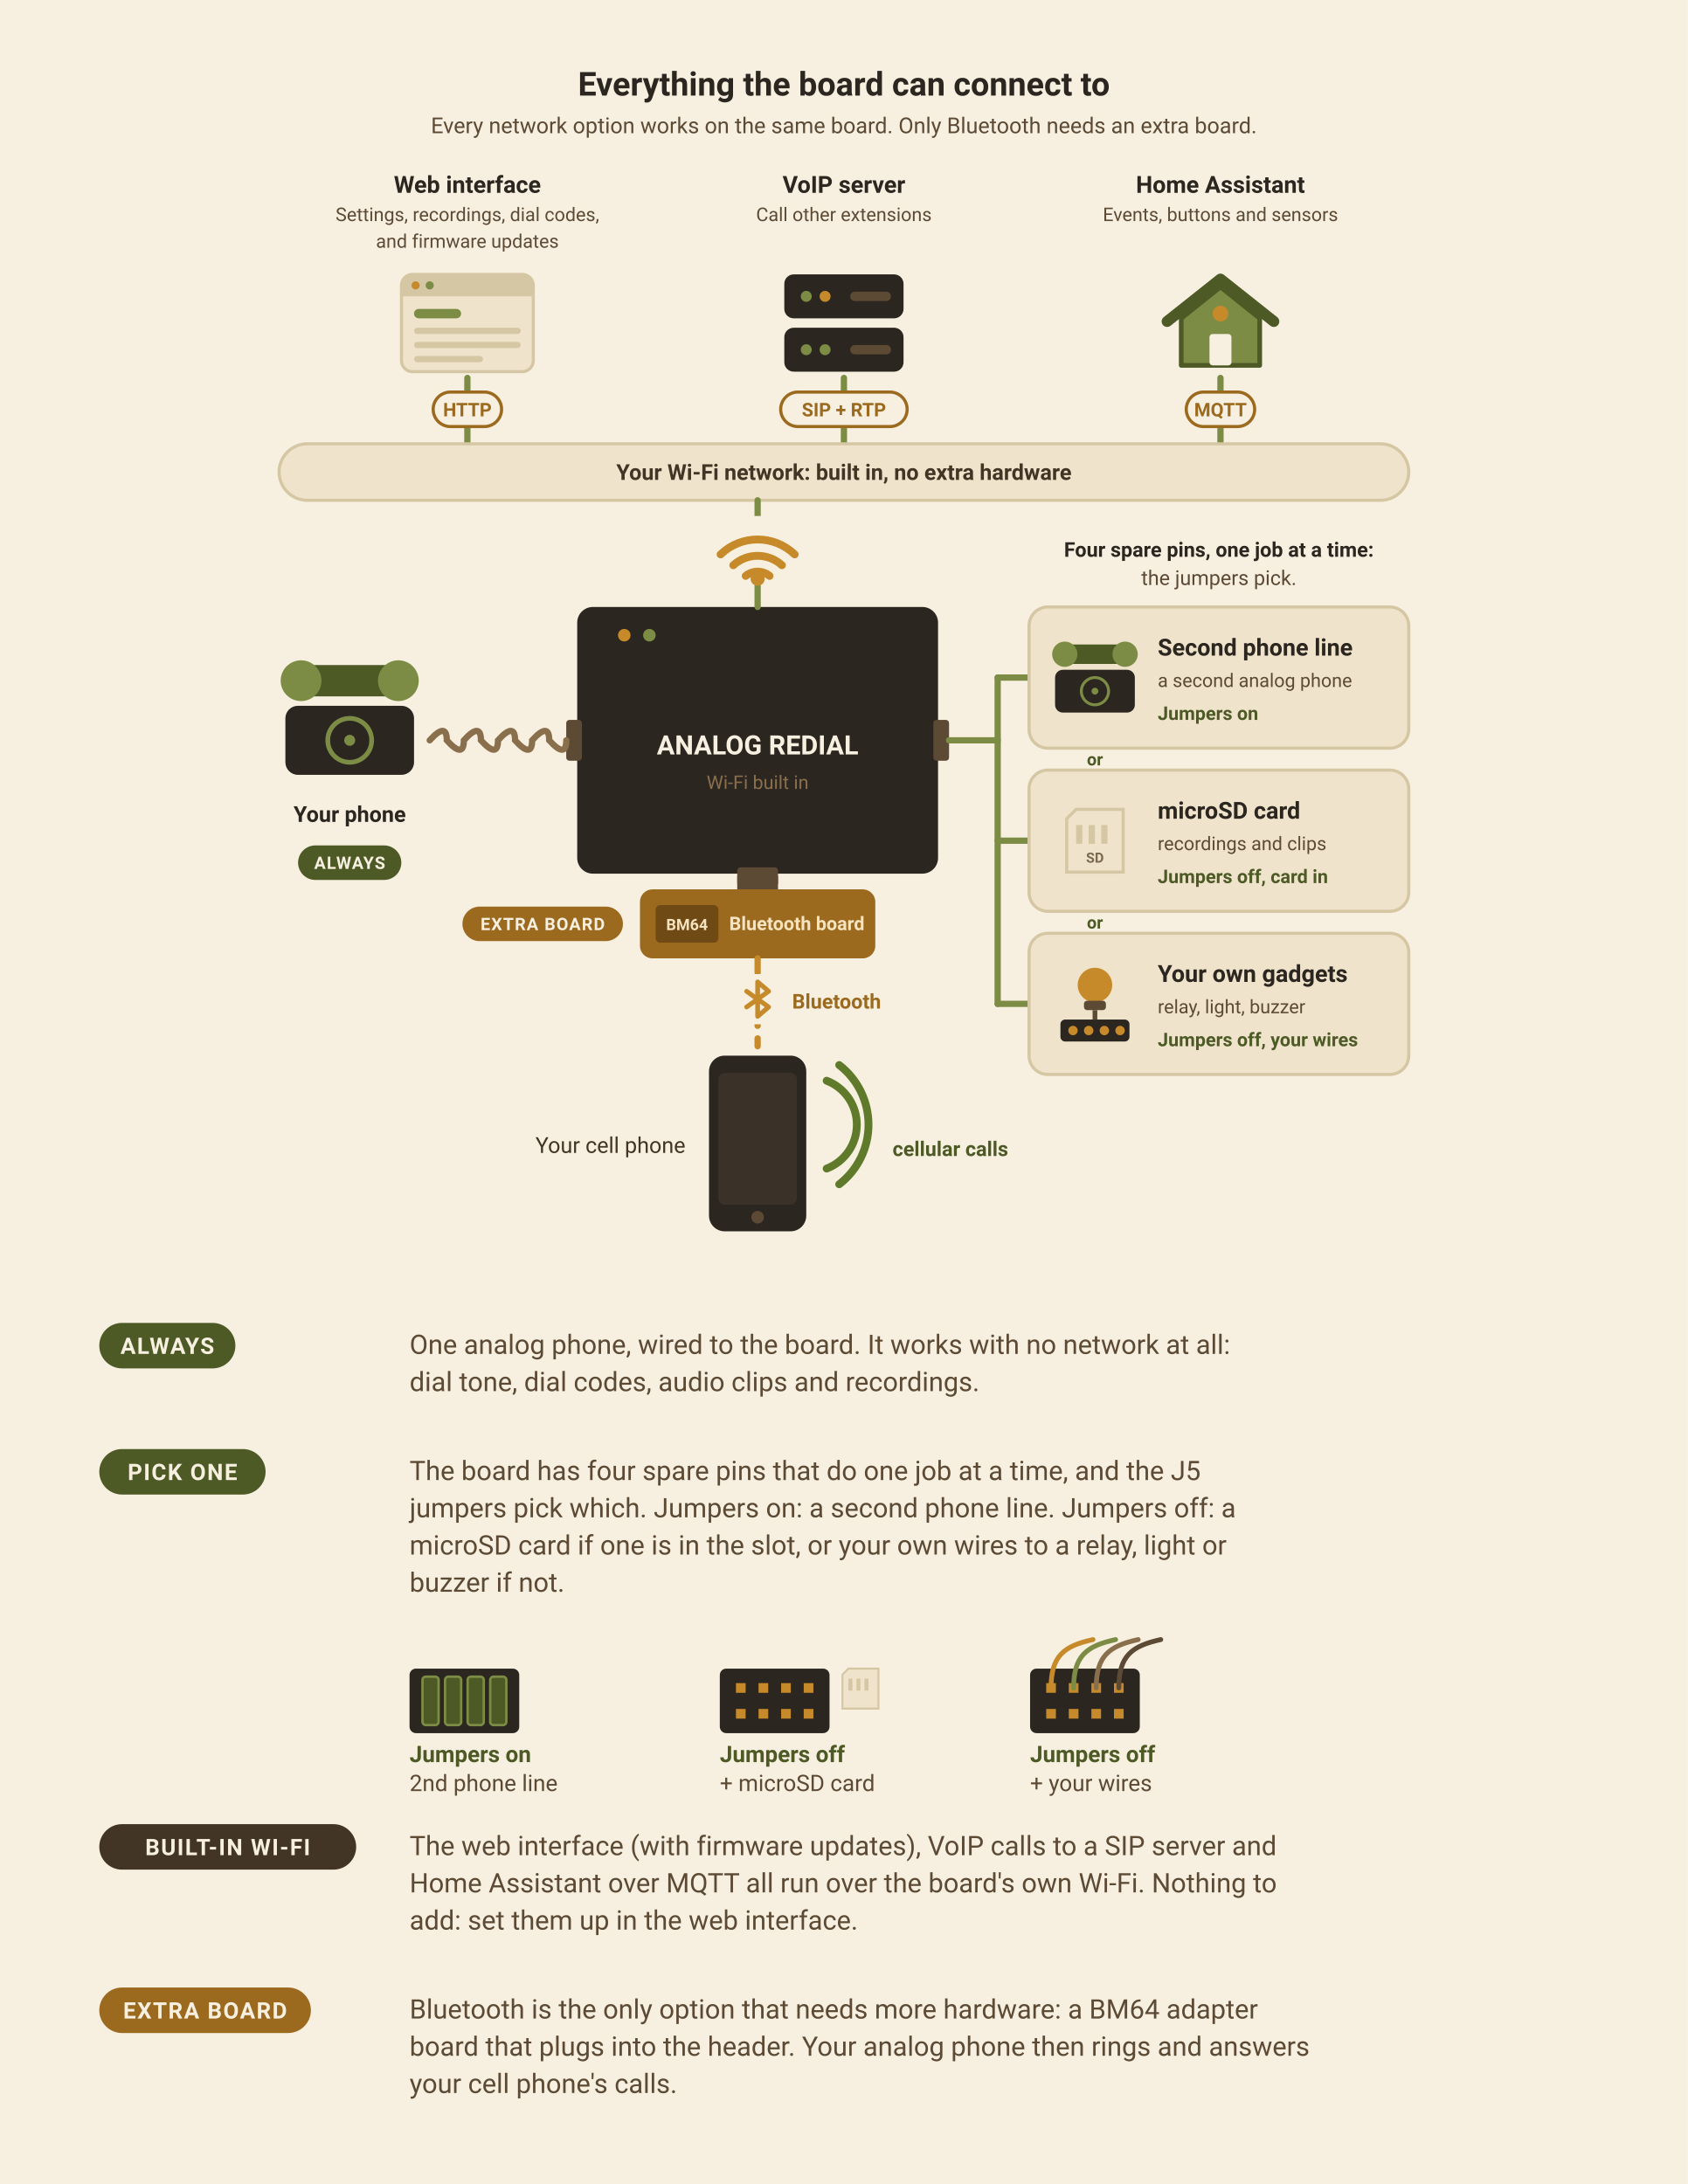
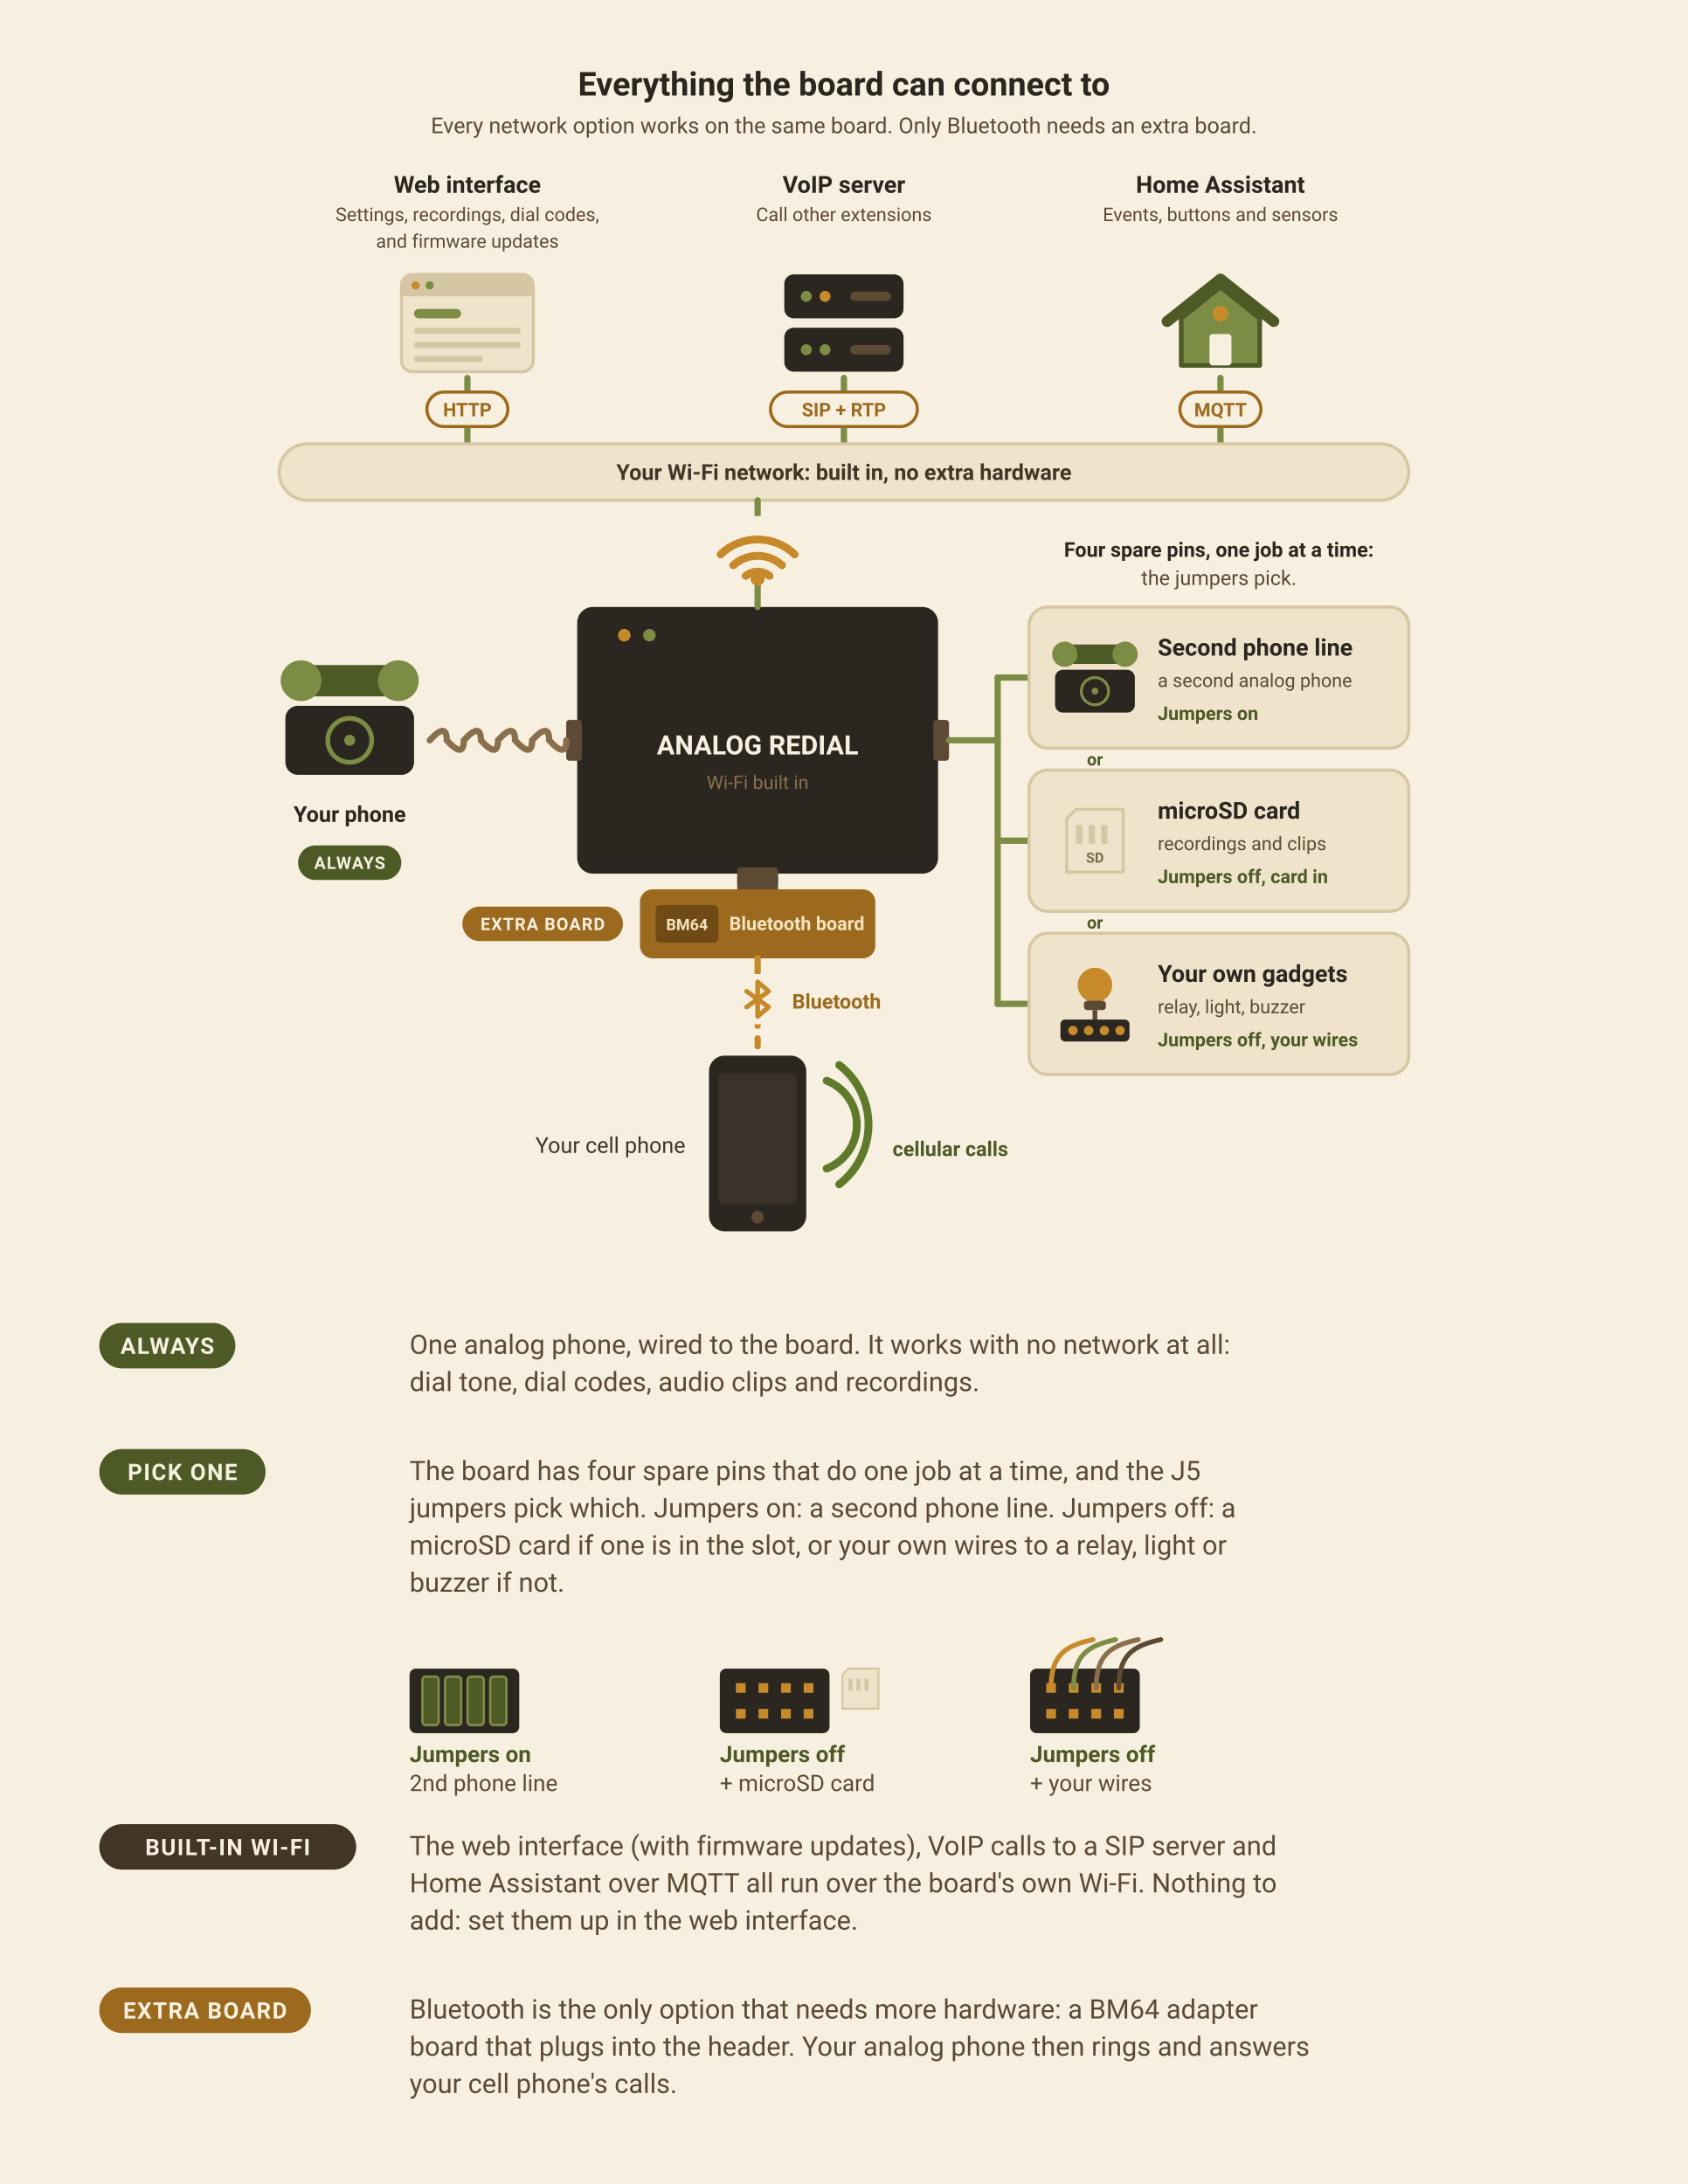
<svg xmlns="http://www.w3.org/2000/svg" viewBox="0 0 816 1056" width="816" height="1056" role="img" aria-label="Everything the Analog Redial board can connect to: one phone always, then a second line or a microSD card or your own gadgets on four spare pins, chosen with the J5 jumpers; Wi-Fi to the web interface, a VoIP server and Home Assistant; and Bluetooth through an extra adapter board">
  <rect id="background" width="816" height="1056" fill="#f7f0e0" />
  <g font-family="system-ui, -apple-system, Segoe UI, Roboto, sans-serif">
    <g id="diagram" transform="translate(134.935,28) scale(0.758513)">
      <g id="title">
        <text x="360" y="24" text-anchor="middle" font-size="21" font-weight="700" fill="#2b2620">Everything the board can connect to</text>
      </g>
      <g id="subtitle">
        <text x="360" y="48" text-anchor="middle" font-size="14" font-weight="400" fill="#5c4a35">Every network option works on the same board. Only Bluetooth needs an extra board.</text>
      </g>
      <g id="label-web">
        <text x="120" y="86" text-anchor="middle" font-size="15" font-weight="600" fill="#2b2620">Web interface</text>
      </g>
      <g id="desc-web-1">
        <text x="120" y="104" text-anchor="middle" font-size="12" font-weight="400" fill="#5c4a35">Settings, recordings, dial codes,</text>
      </g>
      <g id="desc-web-2">
        <text x="120" y="121" text-anchor="middle" font-size="12" font-weight="400" fill="#5c4a35">and firmware updates</text>
      </g>
      <g id="service-web" transform="translate(78,138)">
        <rect x="0" y="0" width="84" height="62" rx="7" fill="#efe4cb" stroke="#d6c7a4" stroke-width="2" />
        <path d="M 0 14 H 84 V 7 a 7 7 0 0 0 -7 -7 H 7 a 7 7 0 0 0 -7 7 Z" fill="#d6c7a4" />
        <circle cx="9" cy="7" r="2.6" fill="#c78a2b" />
        <circle cx="18" cy="7" r="2.6" fill="#7c8c45" />
        <rect x="8" y="22" width="30" height="6" rx="3" fill="#7c8c45" />
        <rect x="8" y="34" width="68" height="4" rx="2" fill="#d6c7a4" />
        <rect x="8" y="43" width="68" height="4" rx="2" fill="#d6c7a4" />
        <rect x="8" y="52" width="44" height="4" rx="2" fill="#d6c7a4" />
      </g>
      <g id="link-web">
        <line x1="120" y1="204" x2="120" y2="246" stroke="#7c8c45" stroke-width="4" stroke-linecap="round" />
      </g>
      <g id="protocol-web">
-         <rect x="98.2" y="213" width="43.6" height="22" rx="11" fill="#f7f0e0" stroke="#9c6a1f" stroke-width="2" />
+         <rect x="94.2" y="213" width="51.6" height="22" rx="11" fill="#f7f0e0" stroke="#9c6a1f" stroke-width="2" />
        <text x="120" y="228.5" text-anchor="middle" font-size="12" font-weight="600" fill="#9c6a1f">HTTP</text>
      </g>
      <g id="label-voip">
        <text x="360" y="86" text-anchor="middle" font-size="15" font-weight="600" fill="#2b2620">VoIP server</text>
      </g>
      <g id="desc-voip-1">
        <text x="360" y="104" text-anchor="middle" font-size="12" font-weight="400" fill="#5c4a35">Call other extensions</text>
      </g>
      <g id="service-voip" transform="translate(322,138)">
        <rect x="0" y="0" width="76" height="28" rx="6" fill="#2b2620" />
        <rect x="0" y="34" width="76" height="28" rx="6" fill="#2b2620" />
        <circle cx="14" cy="14" r="3.5" fill="#7c8c45" />
        <circle cx="26" cy="14" r="3.5" fill="#c78a2b" />
        <rect x="42" y="11" width="26" height="6" rx="3" fill="#5c4a35" />
        <circle cx="14" cy="48" r="3.5" fill="#7c8c45" />
        <circle cx="26" cy="48" r="3.5" fill="#7c8c45" />
        <rect x="42" y="45" width="26" height="6" rx="3" fill="#5c4a35" />
      </g>
      <g id="link-voip">
        <line x1="360" y1="204" x2="360" y2="246" stroke="#7c8c45" stroke-width="4" stroke-linecap="round" />
      </g>
      <g id="protocol-voip">
-         <rect x="319.7" y="213" width="80.6" height="22" rx="11" fill="#f7f0e0" stroke="#9c6a1f" stroke-width="2" />
+         <rect x="313.2" y="213" width="93.6" height="22" rx="11" fill="#f7f0e0" stroke="#9c6a1f" stroke-width="2" />
        <text x="360" y="228.5" text-anchor="middle" font-size="12" font-weight="600" fill="#9c6a1f">SIP + RTP</text>
      </g>
      <g id="label-home">
        <text x="600" y="86" text-anchor="middle" font-size="15" font-weight="600" fill="#2b2620">Home Assistant</text>
      </g>
      <g id="desc-home-1">
        <text x="600" y="104" text-anchor="middle" font-size="12" font-weight="400" fill="#5c4a35">Events, buttons and sensors</text>
      </g>
      <g id="service-home" transform="translate(562,138)">
        <path d="M 4 30 L 38 3 L 72 30" fill="none" stroke="#4d5a26" stroke-width="7" stroke-linecap="round" stroke-linejoin="round" />
        <path d="M 13 28 V 58 H 63 V 28 L 38 8 Z" fill="#7c8c45" stroke="#4d5a26" stroke-width="3" stroke-linejoin="round" />
        <rect x="31" y="38" width="14" height="20" rx="2" fill="#f7f0e0" />
        <circle cx="38" cy="25" r="5" fill="#c78a2b" />
      </g>
      <g id="link-home">
        <line x1="600" y1="204" x2="600" y2="246" stroke="#7c8c45" stroke-width="4" stroke-linecap="round" />
      </g>
      <g id="protocol-home">
-         <rect x="578.2" y="213" width="43.6" height="22" rx="11" fill="#f7f0e0" stroke="#9c6a1f" stroke-width="2" />
+         <rect x="574.2" y="213" width="51.6" height="22" rx="11" fill="#f7f0e0" stroke="#9c6a1f" stroke-width="2" />
        <text x="600" y="228.5" text-anchor="middle" font-size="12" font-weight="600" fill="#9c6a1f">MQTT</text>
      </g>
      <g id="wifi-network">
        <rect x="0" y="246" width="720" height="36" rx="18" fill="#efe4cb" stroke="#d6c7a4" stroke-width="2" />
        <text x="360.0" y="269" text-anchor="middle" font-size="14" font-weight="600" fill="#423525">Your Wi-Fi network: built in, no extra hardware</text>
      </g>
      <g id="board" transform="translate(190,350)">
        <rect id="pcb" x="0" y="0" width="230" height="170" rx="10" fill="#2b2620" />
        <rect id="jack-line-1" x="-7" y="72" width="10" height="26" rx="2" fill="#5c4a35" />
        <rect id="options-connector" x="227" y="72" width="10" height="26" rx="2" fill="#5c4a35" />
        <rect id="adapter-header" x="102" y="166" width="26" height="12" rx="2" fill="#5c4a35" />
        <circle id="led-1" cx="30" cy="18" r="4" fill="#c78a2b" />
        <circle id="led-2" cx="46" cy="18" r="4" fill="#7c8c45" />
        <text x="115" y="94" text-anchor="middle" font-size="17" font-weight="600" fill="#f7f0e0">ANALOG REDIAL</text>
        <text x="115" y="116" text-anchor="middle" font-size="12" fill="#8a6f4d">Wi-Fi built in</text>
      </g>
      <g id="link-wifi">
        <line x1="305" y1="282" x2="305" y2="350" stroke="#7c8c45" stroke-width="4" stroke-linecap="round" />
      </g>
      <g id="wifi" transform="translate(275,294)">
        <rect x="-6" y="-2" width="72" height="44" rx="8" fill="#f7f0e0" />
        <path d="M 6.4 22.5 A 34 34 0 0 1 53.6 22.5" fill="none" stroke="#c78a2b" stroke-width="5" stroke-linecap="round" />
        <path d="M 14.5 29.4 A 23 23 0 0 1 45.5 29.4" fill="none" stroke="#c78a2b" stroke-width="5" stroke-linecap="round" />
        <path d="M 22.4 36.2 A 12 12 0 0 1 37.6 36.2" fill="none" stroke="#c78a2b" stroke-width="5" stroke-linecap="round" />
        <circle cx="30" cy="40" r="4.5" fill="#c78a2b" transform="translate(0,-2)" />
      </g>
      <g id="phone-line-1" transform="translate(0,381)">
        <g id="handset">
          <line x1="14" y1="16" x2="76" y2="16" stroke="#4d5a26" stroke-width="20" stroke-linecap="round" />
          <circle cx="14" cy="16" r="13" fill="#7c8c45" />
          <circle cx="76" cy="16" r="13" fill="#7c8c45" />
        </g>
        <g id="body">
          <rect x="4" y="32" width="82" height="44" rx="8" fill="#2b2620" />
          <circle cx="45" cy="54" r="14" fill="none" stroke="#7c8c45" stroke-width="3" />
          <circle cx="45" cy="54" r="3.5" fill="#7c8c45" />
        </g>
      </g>
      <g id="cord-line-1" transform="translate(96,435)">
        <path d="M 0 0 q 10.88 -12 10.88 0 q 10.88 12 10.88 0 q 10.88 -12 10.88 0 q 10.88 12 10.88 0 q 10.88 -12 10.88 0 q 10.88 12 10.88 0 q 10.88 -12 10.88 0 q 10.88 12 10.88 0" fill="none" stroke="#8a6f4d" stroke-width="4" stroke-linecap="round" />
      </g>
      <g id="label-line-1">
        <text x="45" y="487" text-anchor="middle" font-size="14" font-weight="600" fill="#2b2620">Your phone</text>
      </g>
      <g id="tag-always">
        <rect x="12.1" y="502" width="65.8" height="22" rx="11" fill="#4d5a26" />
        <text x="45" y="517" text-anchor="middle" font-size="11" font-weight="700" letter-spacing="0.6" fill="#f7f0e0">ALWAYS</text>
      </g>
      <g id="pick-one-heading-1">
        <text x="599" y="318" text-anchor="middle" font-size="13" font-weight="700" fill="#2b2620">Four spare pins, one job at a time:</text>
      </g>
      <g id="pick-one-heading-2">
        <text x="599" y="336" text-anchor="middle" font-size="13" font-weight="400" fill="#5c4a35">the jumpers pick.</text>
      </g>
      <g id="link-options">
        <line x1="427" y1="435" x2="458" y2="435" stroke="#7c8c45" stroke-width="4" stroke-linecap="round" />
      </g>
      <g id="link-options-spine">
        <line x1="458" y1="395" x2="458" y2="603" stroke="#7c8c45" stroke-width="4" stroke-linecap="round" />
      </g>
      <g id="stub-line-2">
        <line x1="458" y1="395" x2="478" y2="395" stroke="#7c8c45" stroke-width="4" stroke-linecap="round" />
      </g>
      <g id="option-line-2" transform="translate(478,350)">
        <rect width="242" height="90" rx="12" fill="#efe4cb" stroke="#d6c7a4" stroke-width="2" />
        <g transform="translate(14.1,20.2) scale(0.62)">
          <g id="handset">
            <line x1="14" y1="16" x2="76" y2="16" stroke="#4d5a26" stroke-width="20" stroke-linecap="round" />
            <circle cx="14" cy="16" r="13" fill="#7c8c45" />
            <circle cx="76" cy="16" r="13" fill="#7c8c45" />
          </g>
          <g id="body">
            <rect x="4" y="32" width="82" height="44" rx="8" fill="#2b2620" />
            <circle cx="45" cy="54" r="14" fill="none" stroke="#7c8c45" stroke-width="3" />
            <circle cx="45" cy="54" r="3.5" fill="#7c8c45" />
          </g>
        </g>
        <text x="82" y="31" font-size="15" font-weight="600" fill="#2b2620">Second phone line</text>
        <text x="82" y="51" font-size="12" fill="#5c4a35">a second analog phone</text>
        <text x="82" y="72" font-size="12" font-weight="700" fill="#4d5a26">Jumpers on</text>
      </g>
      <g id="or-1">
        <text x="520" y="451" text-anchor="middle" font-size="11" font-weight="700" fill="#4d5a26">or</text>
      </g>
      <g id="stub-microsd">
        <line x1="458" y1="499" x2="478" y2="499" stroke="#7c8c45" stroke-width="4" stroke-linecap="round" />
      </g>
      <g id="option-microsd" transform="translate(478,454)">
        <rect width="242" height="90" rx="12" fill="#efe4cb" stroke="#d6c7a4" stroke-width="2" />
        <g transform="translate(24,25) scale(1)">
          <path d="M 6 0 H 36 V 40 H 0 V 6 Z" fill="#efe4cb" stroke="#d6c7a4" stroke-width="2" />
          <rect x="6" y="10" width="4" height="12" fill="#d6c7a4" />
          <rect x="14" y="10" width="4" height="12" fill="#d6c7a4" />
          <rect x="22" y="10" width="4" height="12" fill="#d6c7a4" />
          <text x="18" y="34" text-anchor="middle" font-size="9" font-weight="600" fill="#7a6a52">SD</text>
        </g>
        <text x="82" y="31" font-size="15" font-weight="600" fill="#2b2620">microSD card</text>
        <text x="82" y="51" font-size="12" fill="#5c4a35">recordings and clips</text>
        <text x="82" y="72" font-size="12" font-weight="700" fill="#4d5a26">Jumpers off, card in</text>
      </g>
      <g id="or-2">
        <text x="520" y="555" text-anchor="middle" font-size="11" font-weight="700" fill="#4d5a26">or</text>
      </g>
      <g id="stub-pins">
        <line x1="458" y1="603" x2="478" y2="603" stroke="#7c8c45" stroke-width="4" stroke-linecap="round" />
      </g>
      <g id="option-pins" transform="translate(478,558)">
        <rect width="242" height="90" rx="12" fill="#efe4cb" stroke="#d6c7a4" stroke-width="2" />
        <g transform="translate(20,21) scale(1)">
          <circle id="bulb" cx="22" cy="12" r="11" fill="#c78a2b" />
          <rect id="bulb-base" x="15" y="22" width="14" height="6" rx="2" fill="#5c4a35" />
          <rect id="header" x="0" y="34" width="44" height="14" rx="3" fill="#2b2620" />
          <circle cx="8" cy="41" r="3" fill="#c78a2b" />
          <circle cx="18" cy="41" r="3" fill="#c78a2b" />
          <circle cx="28" cy="41" r="3" fill="#c78a2b" />
          <circle cx="38" cy="41" r="3" fill="#c78a2b" />
          <path d="M 22 28 V 34" stroke="#5c4a35" stroke-width="3" />
        </g>
        <text x="82" y="31" font-size="15" font-weight="600" fill="#2b2620">Your own gadgets</text>
        <text x="82" y="51" font-size="12" fill="#5c4a35">relay, light, buzzer</text>
        <text x="82" y="72" font-size="12" font-weight="700" fill="#4d5a26">Jumpers off, your wires</text>
      </g>
      <g id="bluetooth-adapter" transform="translate(230,520)">
        <rect id="plug" x="62" y="0" width="26" height="12" rx="2" fill="#5c4a35" />
        <rect id="pcb" x="0" y="10" width="150" height="44" rx="8" fill="#9c6a1f" />
        <rect id="chip" x="10" y="20" width="40" height="24" rx="3" fill="#6f4a14" />
        <text x="30" y="36" text-anchor="middle" font-size="10" font-weight="600" fill="#f5e4bf">BM64</text>
        <text x="100" y="36" text-anchor="middle" font-size="12" font-weight="600" fill="#f5e4bf">Bluetooth board</text>
      </g>
      <g id="tag-extra-board">
        <rect x="116.85" y="541" width="102.3" height="22" rx="11" fill="#9c6a1f" />
        <text x="168" y="556" text-anchor="middle" font-size="11" font-weight="700" letter-spacing="0.6" fill="#f7f0e0">EXTRA BOARD</text>
      </g>
      <g id="link-bluetooth">
        <line x1="305" y1="574" x2="305" y2="630" stroke="#c78a2b" stroke-width="4" stroke-linecap="round" stroke-dasharray="9 8" />
      </g>
      <g id="bluetooth-symbol" transform="translate(297,588)">
        <rect x="-6" y="-4" width="28" height="32" rx="6" fill="#f7f0e0" />
        <path d="M 1 7 L 15 17 L 8 23 L 8 1 L 15 7 L 1 17" fill="none" stroke="#c78a2b" stroke-width="3" stroke-linecap="round" stroke-linejoin="round" />
      </g>
      <g id="label-bluetooth">
        <text x="327" y="606" text-anchor="start" font-size="13" font-weight="600" fill="#9c6a1f">Bluetooth</text>
      </g>
      <g id="cell-phone" transform="translate(274,636)">
        <rect x="0" y="0" width="62" height="112" rx="10" fill="#2b2620" />
        <rect x="6" y="11" width="50" height="84" rx="4" fill="#3a3128" />
        <circle cx="31" cy="103" r="4" fill="#5c4a35" />
      </g>
      <g id="label-cell-phone">
        <text x="259" y="698" text-anchor="end" font-size="14" font-weight="400" fill="#423525">Your cell phone</text>
      </g>
      <g id="cellular" transform="translate(349,652)">
        <path d="M 0 56 A 30 30 0 0 0 0 0" fill="none" stroke="#5f7a2a" stroke-width="5" stroke-linecap="round" />
        <path d="M 8 66 A 48 48 0 0 0 8 -10" fill="none" stroke="#5f7a2a" stroke-width="5" stroke-linecap="round" transform="translate(0,0)" />
      </g>
      <g id="label-cellular">
        <text x="391" y="700" text-anchor="start" font-size="13" font-weight="600" fill="#4d5a26">cellular calls</text>
      </g>
    </g>
    <g id="legend">
      <g id="legend-always">
        <rect x="48" y="639.64" width="65.8" height="22" rx="11" fill="#4d5a26" />
        <text x="80.9" y="654.64" text-anchor="middle" font-size="11" font-weight="700" letter-spacing="0.6" fill="#f7f0e0">ALWAYS</text>
        <text x="198" y="654.64" font-size="13" fill="#5c4a35">One analog phone, wired to the board. It works with no network at all:</text>
        <text x="198" y="672.64" font-size="13" fill="#5c4a35">dial tone, dial codes, audio clips and recordings.</text>
      </g>
      <g id="legend-pick-one">
        <rect x="48" y="700.64" width="80.4" height="22" rx="11" fill="#4d5a26" />
        <text x="88.2" y="715.64" text-anchor="middle" font-size="11" font-weight="700" letter-spacing="0.6" fill="#f7f0e0">PICK ONE</text>
        <text x="198" y="715.64" font-size="13" fill="#5c4a35">The board has four spare pins that do one job at a time, and the J5</text>
        <text x="198" y="733.64" font-size="13" fill="#5c4a35">jumpers pick which. Jumpers on: a second phone line. Jumpers off: a</text>
        <text x="198" y="751.64" font-size="13" fill="#5c4a35">microSD card if one is in the slot, or your own wires to a relay, light or</text>
        <text x="198" y="769.64" font-size="13" fill="#5c4a35">buzzer if not.</text>
        <g id="j5-states">
          <g id="j5-jumpers-on" transform="translate(198,789.64) scale(0.78)">
            <rect id="header" x="0" y="22" width="68" height="40" rx="4" fill="#2b2620" />
            <rect x="10" y="31" width="6" height="6" fill="#c78a2b" />
            <rect x="10" y="47" width="6" height="6" fill="#c78a2b" />
            <rect x="24" y="31" width="6" height="6" fill="#c78a2b" />
            <rect x="24" y="47" width="6" height="6" fill="#c78a2b" />
            <rect x="38" y="31" width="6" height="6" fill="#c78a2b" />
            <rect x="38" y="47" width="6" height="6" fill="#c78a2b" />
            <rect x="52" y="31" width="6" height="6" fill="#c78a2b" />
            <rect x="52" y="47" width="6" height="6" fill="#c78a2b" />
            <rect x="8" y="27" width="10" height="30" rx="2" fill="#4d5a26" stroke="#7c8c45" stroke-width="1.5" />
            <rect x="22" y="27" width="10" height="30" rx="2" fill="#4d5a26" stroke="#7c8c45" stroke-width="1.5" />
            <rect x="36" y="27" width="10" height="30" rx="2" fill="#4d5a26" stroke="#7c8c45" stroke-width="1.5" />
            <rect x="50" y="27" width="10" height="30" rx="2" fill="#4d5a26" stroke="#7c8c45" stroke-width="1.5" />
          </g>
          <text x="198" y="852" font-size="11" font-weight="700" fill="#4d5a26">Jumpers on</text>
          <text x="198" y="866" font-size="11" fill="#5c4a35">2nd phone line</text>
          <g id="j5-jumpers-off-card" transform="translate(348,789.64) scale(0.78)">
            <rect id="header" x="0" y="22" width="68" height="40" rx="4" fill="#2b2620" />
            <rect x="10" y="31" width="6" height="6" fill="#c78a2b" />
            <rect x="10" y="47" width="6" height="6" fill="#c78a2b" />
            <rect x="24" y="31" width="6" height="6" fill="#c78a2b" />
            <rect x="24" y="47" width="6" height="6" fill="#c78a2b" />
            <rect x="38" y="31" width="6" height="6" fill="#c78a2b" />
            <rect x="38" y="47" width="6" height="6" fill="#c78a2b" />
            <rect x="52" y="31" width="6" height="6" fill="#c78a2b" />
            <rect x="52" y="47" width="6" height="6" fill="#c78a2b" />
            <g transform="translate(76,22) scale(0.62)">
              <path d="M 6 0 H 36 V 40 H 0 V 6 Z" fill="#efe4cb" stroke="#d6c7a4" stroke-width="2" />
              <rect x="6" y="10" width="4" height="12" fill="#d6c7a4" />
              <rect x="14" y="10" width="4" height="12" fill="#d6c7a4" />
              <rect x="22" y="10" width="4" height="12" fill="#d6c7a4" />
            </g>
          </g>
          <text x="348" y="852" font-size="11" font-weight="700" fill="#4d5a26">Jumpers off</text>
          <text x="348" y="866" font-size="11" fill="#5c4a35">+ microSD card</text>
          <g id="j5-jumpers-off-wires" transform="translate(498,789.64) scale(0.78)">
            <rect id="header" x="0" y="22" width="68" height="40" rx="4" fill="#2b2620" />
            <rect x="10" y="31" width="6" height="6" fill="#c78a2b" />
            <rect x="10" y="47" width="6" height="6" fill="#c78a2b" />
            <rect x="24" y="31" width="6" height="6" fill="#c78a2b" />
            <rect x="24" y="47" width="6" height="6" fill="#c78a2b" />
            <rect x="38" y="31" width="6" height="6" fill="#c78a2b" />
            <rect x="38" y="47" width="6" height="6" fill="#c78a2b" />
            <rect x="52" y="31" width="6" height="6" fill="#c78a2b" />
            <rect x="52" y="47" width="6" height="6" fill="#c78a2b" />
            <path d="M 13 34 C 13 14, 21 8, 39 4" fill="none" stroke="#c78a2b" stroke-width="3" stroke-linecap="round" />
            <path d="M 27 34 C 27 14, 35 8, 53 4" fill="none" stroke="#7c8c45" stroke-width="3" stroke-linecap="round" />
            <path d="M 41 34 C 41 14, 49 8, 67 4" fill="none" stroke="#8a6f4d" stroke-width="3" stroke-linecap="round" />
            <path d="M 55 34 C 55 14, 63 8, 81 4" fill="none" stroke="#5c4a35" stroke-width="3" stroke-linecap="round" />
          </g>
          <text x="498" y="852" font-size="11" font-weight="700" fill="#4d5a26">Jumpers off</text>
          <text x="498" y="866" font-size="11" fill="#5c4a35">+ your wires</text>
        </g>
      </g>
      <g id="legend-built-in-wi-fi">
        <rect x="48" y="882" width="124.2" height="22" rx="11" fill="#423525" />
        <text x="110.1" y="897" text-anchor="middle" font-size="11" font-weight="700" letter-spacing="0.6" fill="#f7f0e0">BUILT-IN WI-FI</text>
        <text x="198" y="897" font-size="13" fill="#5c4a35">The web interface (with firmware updates), VoIP calls to a SIP server and</text>
        <text x="198" y="915" font-size="13" fill="#5c4a35">Home Assistant over MQTT all run over the board's own Wi-Fi. Nothing to</text>
        <text x="198" y="933" font-size="13" fill="#5c4a35">add: set them up in the web interface.</text>
      </g>
      <g id="legend-extra-board">
        <rect x="48" y="961" width="102.3" height="22" rx="11" fill="#9c6a1f" />
        <text x="99.15" y="976" text-anchor="middle" font-size="11" font-weight="700" letter-spacing="0.6" fill="#f7f0e0">EXTRA BOARD</text>
        <text x="198" y="976" font-size="13" fill="#5c4a35">Bluetooth is the only option that needs more hardware: a BM64 adapter</text>
        <text x="198" y="994" font-size="13" fill="#5c4a35">board that plugs into the header. Your analog phone then rings and answers</text>
        <text x="198" y="1012" font-size="13" fill="#5c4a35">your cell phone's calls.</text>
      </g>
    </g>
  </g>
</svg>
